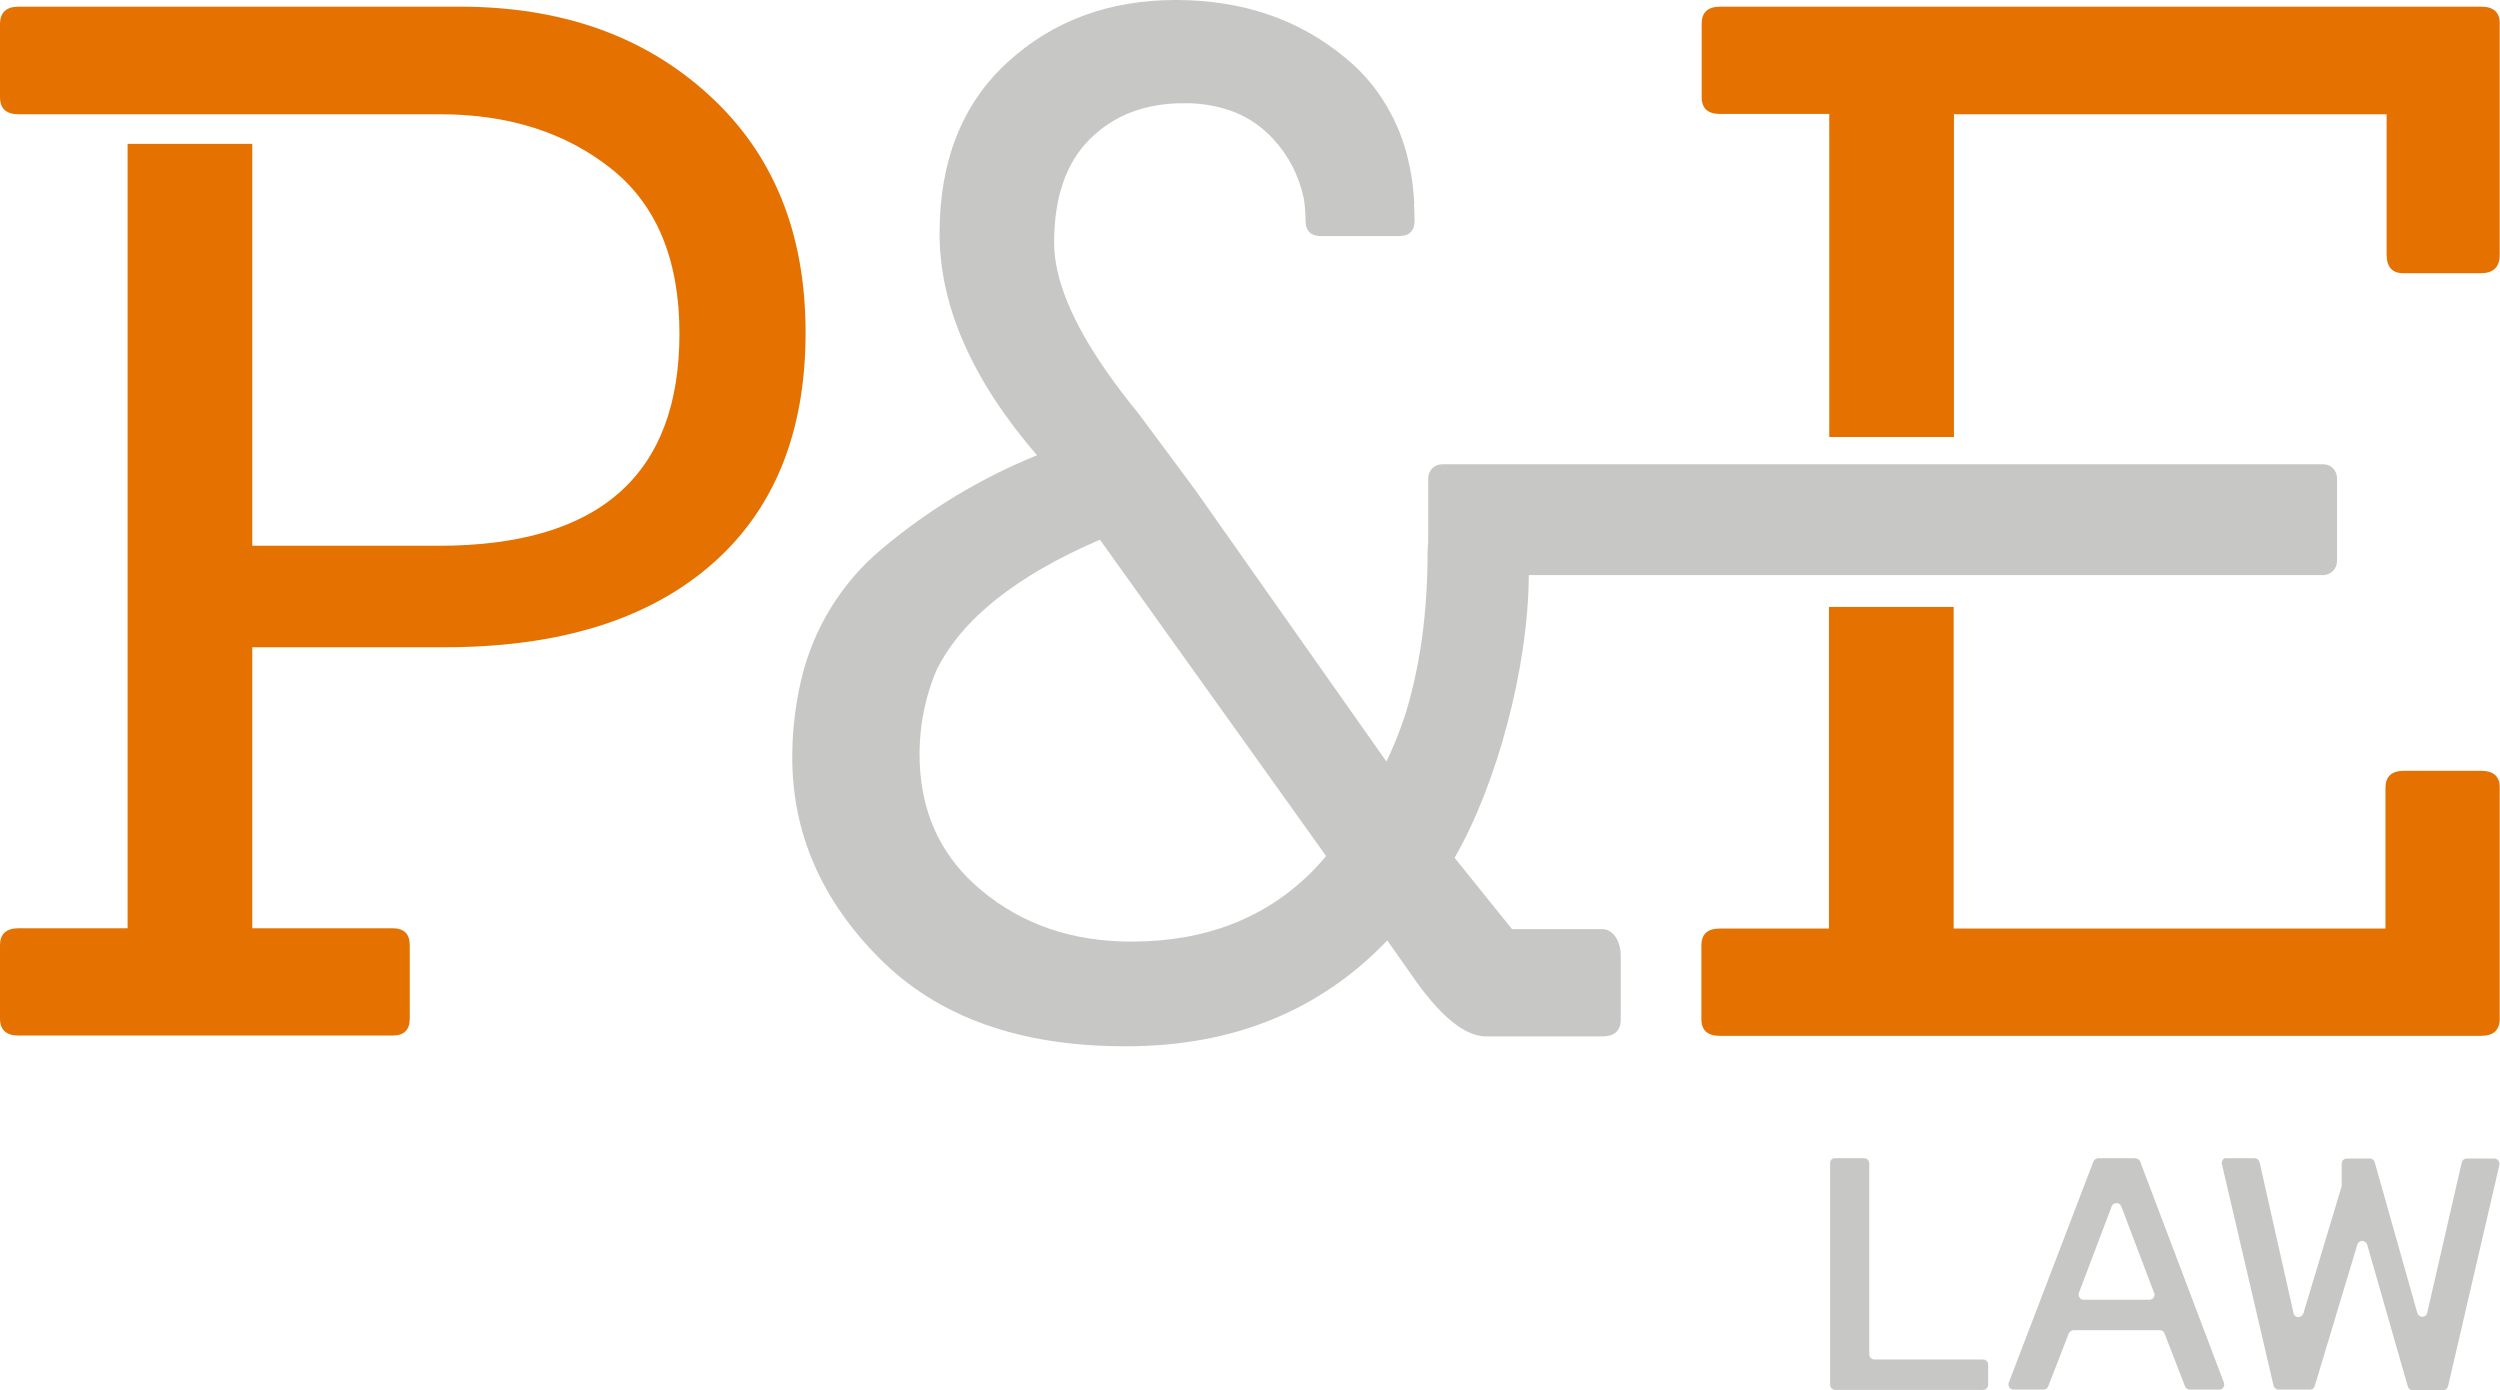
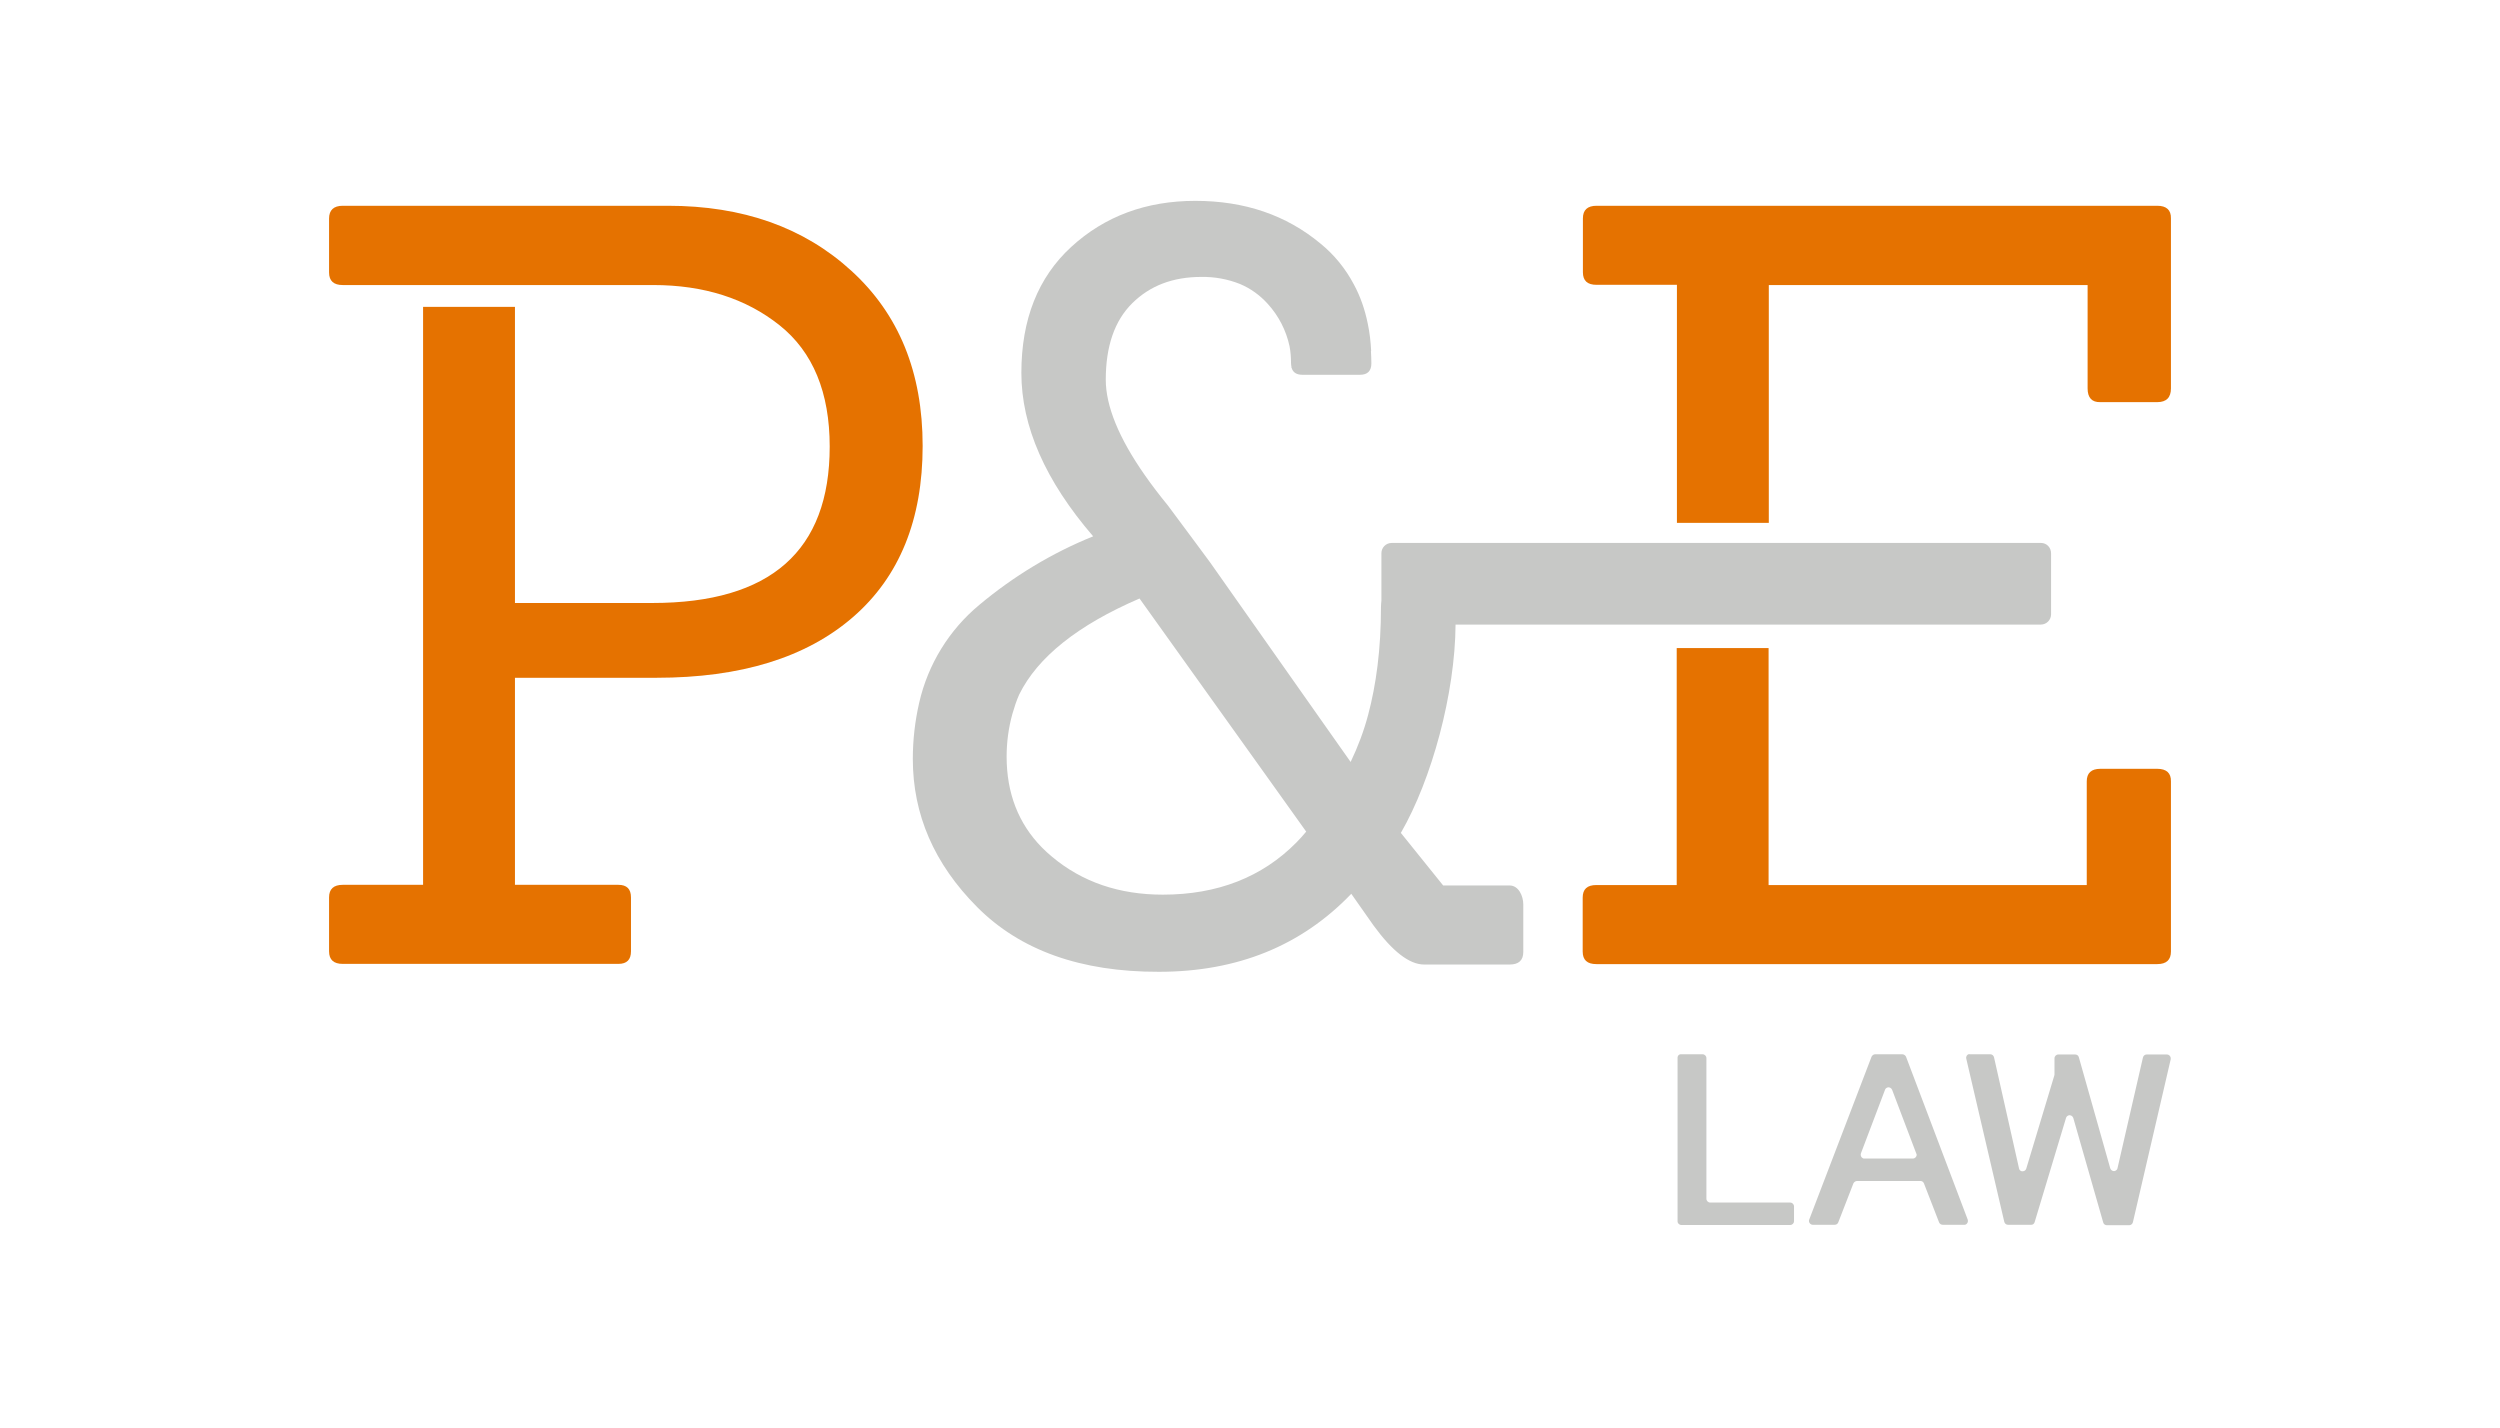
- <svg xmlns="http://www.w3.org/2000/svg" version="1.1" id="Layer_1" x="0px" y="0px" viewBox="0 0 862.1 479.2" style="enable-background:new 0 0 862.1 479.2;" xml:space="preserve">
-   <style type="text/css">
- 	.st0{fill:#E57200;}
- 	.st1{fill:#C7C8C6;}
- </style>
-   <g id="Layer_2_1_">
-     <g id="Layer_1-2">
-       <path class="st0" d="M244.4,32.7c-22.2-20.3-50.8-30.4-85.8-30.4H6.4C2.2,2.3,0,4.3,0,8.3v25.2c0,4,2.2,5.9,6.4,5.9h145.3    c23.7,0,43.4,6.3,59.1,18.8s23.5,31.5,23.5,56.8c0,48.8-27.7,73.2-83,73.2H87V49.6H44v270.5H6.4c-4.3,0-6.4,2-6.4,5.9v25.2    c0,4,2.2,5.9,6.4,5.9h129c4,0,5.9-2,5.9-5.9v-25.2c0-4-2-5.9-5.9-5.9H87v-96.9h66.2c39.6,0,70.2-9.5,92-28.4s32.6-45.7,32.6-80.1    C277.8,80.3,266.7,53,244.4,32.7z" />
-       <path class="st0" d="M855.6,265.8H829c-4.3,0-6.4,2-6.4,5.9v48.5H673.7V209.3h-43v110.9h-37.6c-4.3,0-6.4,1.9-6.4,5.9v25.2    c0,4,2.1,5.9,6.4,5.9h262.5c4.3,0,6.4-2,6.4-5.9v-79.6C862.1,267.8,859.9,265.8,855.6,265.8z M855.6,2.3H593.2    c-4.3,0-6.4,2-6.4,5.9v25.2c0,4,2.1,5.9,6.4,5.9h37.6v111.4h43V39.4H823v48.4c0,4.3,2,6.5,5.9,6.4h26.7c4.3,0,6.4-2.2,6.4-6.4V8.2    C862.1,4.3,859.9,2.3,855.6,2.3z" />
-       <path class="st1" d="M801.2,160.1H497.3c-2.7,0-4.8,2.2-4.8,4.8c0,0,0,0,0,0v22.2c-0.1,1-0.2,1.9-0.2,2.9c0,20-2.3,36.6-6,50.5    c-2,7.6-4.8,15-8.2,22.1l-12.9-18.3l-52.8-75l-6.5-8.8l-13.3-17.9c-4-4.9-7.6-9.6-10.8-14.2C369.6,111,363.5,96,363.5,83.7    c0-15.6,4.1-27.6,12.4-35.8s19-12.3,32.3-12.3c6.2-0.1,12.3,1,18.1,3.3c5,2.1,9.4,5.3,13,9.3c5.1,5.6,8.6,12.4,10.2,19.8    c0.5,2.6,0.7,5.3,0.7,8c0,0.6,0.1,1.1,0.2,1.7c0,0.2,0,0.3,0,0.5h0.1c0.6,2.1,2.3,3.2,5,3.2h27c3.5,0,5.3-1.8,5.3-5.3    c0-2-0.1-3.9-0.2-5.8h0.1c-0.2-4.3-0.7-8.7-1.6-12.9c-1.3-6.4-3.4-12.6-6.5-18.3c-3.9-7.4-9.2-13.9-15.6-19.1    C447.9,6.6,428.4,0,405.4,0c-23,0-42.4,7.2-58,21.5c-15.6,14.3-23.4,34-23.4,59s11.2,50.5,33.6,76.5    c-19.3,7.8-37.3,18.7-53.3,32.1c-14.1,11.7-24,27.8-28.1,45.7c-2,8.7-3,17.5-3,26.4c0,26,10,49.1,30.1,69.3s48.4,30.4,85.1,30.3    c36.7,0,66.7-12.2,90-36.5l10.4,14.8c8.9,12.2,16.8,18.3,23.7,18.3h40c4.3,0,6.4-2,6.4-5.9v-22.2c0-4-2.2-8.9-6.4-8.9h-31.1    l-19.8-24.6c14.5-25.1,25.4-65.3,25.6-97.5h273.9c2.7,0,4.8-2.2,4.8-4.8v0v-28.3C806,162.2,803.8,160.1,801.2,160.1L801.2,160.1z     M390.2,324.7c-20.4,0-37.7-5.9-51.8-17.7c-1.7-1.4-3.3-2.9-4.8-4.4c-11-11.2-16.5-25.4-16.5-42.5c0-6.8,0.9-13.5,2.7-20    c0.9-3.1,1.9-6.2,3.2-9.1c8.6-17.4,27.3-32.4,56.3-44.9l58,81.1l20,28c-1.5,1.8-3,3.5-4.6,5.1    C436.7,316.5,415.8,324.7,390.2,324.7L390.2,324.7z" />
-       <path class="st1" d="M632.8,399.4h10c1,0,1.8,0.8,1.8,1.8c0,0,0,0,0,0V467c0,1,0.8,1.8,1.8,1.8l0,0h37.4c1,0,1.8,0.8,1.8,1.8    c0,0,0,0,0,0v6.9c0,1-0.8,1.8-1.8,1.8l0,0h-50.9c-1,0-1.8-0.8-1.8-1.7c0,0,0,0,0,0v-76.3C631,400.1,631.8,399.3,632.8,399.4    C632.8,399.3,632.8,399.3,632.8,399.4z" />
-       <path class="st1" d="M723.6,399.4h12.7c0.7,0,1.4,0.5,1.7,1.1l28.9,76.3c0.3,0.9-0.1,1.9-1,2.3c-0.2,0.1-0.4,0.1-0.6,0.1h-10.1    c-0.7,0-1.4-0.4-1.7-1.1l-7.1-18.3c-0.3-0.7-0.9-1.1-1.6-1.1h-29.7c-0.7,0-1.4,0.5-1.7,1.1l-7.1,18.3c-0.3,0.7-0.9,1.1-1.7,1.1    h-10.2c-1,0-1.8-0.8-1.8-1.8c0-0.2,0-0.4,0.1-0.6l29.2-76.3C722.3,399.8,722.9,399.4,723.6,399.4z M742.8,445.8L731.5,416    c-0.4-0.9-1.4-1.4-2.3-1c-0.5,0.2-0.8,0.5-1,1l-11.3,29.8c-0.3,0.9,0.1,1.9,1,2.3c0.2,0.1,0.4,0.1,0.6,0.1h22.7    c1,0,1.8-0.8,1.8-1.8C743,446.2,742.9,446,742.8,445.8z" />
-       <path class="st1" d="M767.9,399.4h9.6c0.8,0,1.5,0.6,1.7,1.4l11.7,52c0.2,1,1.1,1.6,2.1,1.3c0.6-0.1,1.1-0.6,1.3-1.2l13.1-43.5    c0-0.2,0.1-0.3,0.1-0.5v-7.6c0-1,0.8-1.8,1.8-1.8h7.9c0.8,0,1.5,0.5,1.7,1.3l14.7,52c0.3,0.9,1.3,1.5,2.2,1.2    c0.6-0.2,1.1-0.7,1.2-1.3l11.9-51.8c0.2-0.8,0.9-1.4,1.7-1.4h9.5c1,0,1.8,0.8,1.8,1.8c0,0.1,0,0.3,0,0.4l-17.7,76.3    c-0.2,0.8-0.9,1.4-1.7,1.4h-10.5c-0.8,0-1.5-0.5-1.7-1.3l-14-48.9c-0.3-0.9-1.3-1.5-2.2-1.2c-0.6,0.2-1,0.6-1.2,1.2L798.2,478    c-0.2,0.7-0.9,1.3-1.7,1.2h-10.8c-0.8,0-1.5-0.6-1.7-1.4l-17.8-76.4c-0.2-1,0.4-1.9,1.3-2.1C767.7,399.4,767.8,399.4,767.9,399.4z    " />
+ <svg xmlns="http://www.w3.org/2000/svg" width="1170px" height="668px" viewBox="0 0 1170 668" version="1.1">
+   <g id="Page-1" stroke="none" stroke-width="1" fill="none" fill-rule="evenodd">
+     <g id="pandelaw_logo" transform="translate(154, 94)" fill-rule="nonzero">
+       <path d="M244.4,32.7 C222.2,12.4 193.6,2.3 158.6,2.3 L6.4,2.3 C2.2,2.3 0,4.3 0,8.3 L0,33.5 C0,37.5 2.2,39.4 6.4,39.4 L151.7,39.4 C175.4,39.4 195.1,45.7 210.8,58.2 C226.5,70.7 234.3,89.7 234.3,115 C234.3,163.8 206.6,188.2 151.3,188.2 L87,188.2 L87,49.6 L44,49.6 L44,320.1 L6.4,320.1 C2.1,320.1 0,322.1 0,326 L0,351.2 C0,355.2 2.2,357.1 6.4,357.1 L135.4,357.1 C139.4,357.1 141.3,355.1 141.3,351.2 L141.3,326 C141.3,322 139.3,320.1 135.4,320.1 L87,320.1 L87,223.2 L153.2,223.2 C192.8,223.2 223.4,213.7 245.2,194.8 C267,175.9 277.8,149.1 277.8,114.7 C277.8,80.3 266.7,53 244.4,32.7 Z" id="Path" fill="#E57200" />
+       <path d="M855.6,265.8 L829,265.8 C824.7,265.8 822.6,267.8 822.6,271.7 L822.6,320.2 L673.7,320.2 L673.7,209.3 L630.7,209.3 L630.7,320.2 L593.1,320.2 C588.8,320.2 586.7,322.1 586.7,326.1 L586.7,351.3 C586.7,355.3 588.8,357.2 593.1,357.2 L855.6,357.2 C859.9,357.2 862,355.2 862,351.3 L862,271.7 C862.1,267.8 859.9,265.8 855.6,265.8 Z M855.6,2.3 L593.2,2.3 C588.9,2.3 586.8,4.3 586.8,8.2 L586.8,33.4 C586.8,37.4 588.9,39.3 593.2,39.3 L630.8,39.3 L630.8,150.7 L673.8,150.7 L673.8,39.4 L823,39.4 L823,87.8 C823,92.1 825,94.3 828.9,94.2 L855.6,94.2 C859.9,94.2 862,92 862,87.8 L862,8.2 C862.1,4.3 859.9,2.3 855.6,2.3 Z" id="Shape" fill="#E57200" />
+       <path d="M801.2,160.1 L497.3,160.1 C494.6,160.1 492.5,162.3 492.5,164.9 C492.5,164.9 492.5,164.9 492.5,164.9 L492.5,187.1 C492.4,188.1 492.3,189 492.3,190 C492.3,210 490,226.6 486.3,240.5 C484.3,248.1 481.5,255.5 478.1,262.6 L465.2,244.3 L412.4,169.3 L405.9,160.5 L392.6,142.6 C388.6,137.7 385,133 381.8,128.4 C369.6,111 363.5,96 363.5,83.7 C363.5,68.1 367.6,56.1 375.9,47.9 C384.2,39.7 394.9,35.6 408.2,35.6 C414.4,35.5 420.5,36.6 426.3,38.9 C431.3,41 435.7,44.2 439.3,48.2 C444.4,53.8 447.9,60.6 449.5,68 C450,70.6 450.2,73.3 450.2,76 C450.2,76.6 450.3,77.1 450.4,77.7 C450.4,77.9 450.4,78 450.4,78.2 L450.5,78.2 C451.1,80.3 452.8,81.4 455.5,81.4 L482.5,81.4 C486,81.4 487.8,79.6 487.8,76.1 C487.8,74.1 487.7,72.2 487.6,70.3 L487.7,70.3 C487.5,66 487,61.6 486.1,57.4 C484.8,51 482.7,44.8 479.6,39.1 C475.7,31.7 470.4,25.2 464,20 C447.9,6.6 428.4,0 405.4,0 C382.4,0 363,7.2 347.4,21.5 C331.8,35.8 324,55.5 324,80.5 C324,105.5 335.2,131 357.6,157 C338.3,164.8 320.3,175.7 304.3,189.1 C290.2,200.8 280.3,216.9 276.2,234.8 C274.2,243.5 273.2,252.3 273.2,261.2 C273.2,287.2 283.2,310.3 303.3,330.5 C323.4,350.7 351.7,360.9 388.4,360.801 C425.1,360.801 455.1,348.6 478.4,324.3 L488.8,339.1 C497.7,351.3 505.6,357.4 512.5,357.4 L552.5,357.4 C556.8,357.4 558.9,355.4 558.9,351.5 L558.9,329.3 C558.9,325.3 556.7,320.4 552.5,320.4 L521.4,320.4 L501.6,295.8 C516.1,270.7 527,230.5 527.2,198.3 L801.1,198.3 C803.8,198.3 805.903,196.1 805.903,193.5 L805.903,193.5 L805.903,165.2 C806,162.2 803.8,160.1 801.2,160.1 L801.2,160.1 Z M390.2,324.7 C369.8,324.7 352.5,318.8 338.4,307 C336.7,305.6 335.1,304.1 333.6,302.6 C322.6,291.4 317.1,277.2 317.1,260.1 C317.1,253.3 318,246.6 319.8,240.1 C320.7,237 321.7,233.9 323,231 C331.6,213.6 350.3,198.6 379.3,186.1 L437.3,267.2 L457.3,295.2 C455.8,297 454.3,298.7 452.7,300.3 C436.7,316.5 415.8,324.7 390.2,324.7 L390.2,324.7 Z" id="Shape" fill="#C7C8C6" />
+       <path d="M632.8,399.4 L642.8,399.4 C643.8,399.4 644.6,400.2 644.6,401.2 C644.6,401.2 644.6,401.2 644.6,401.2 L644.6,467 C644.6,468 645.4,468.8 646.4,468.8 L646.4,468.8 L683.8,468.8 C684.8,468.8 685.6,469.6 685.6,470.6 C685.6,470.6 685.6,470.6 685.6,470.6 L685.6,477.5 C685.6,478.5 684.8,479.3 683.8,479.3 L683.8,479.3 L632.9,479.3 C631.9,479.3 631.1,478.5 631.1,477.6 C631.1,477.6 631.1,477.6 631.1,477.6 L631.1,401.3 C631,400.1 631.8,399.3 632.8,399.4 C632.8,399.3 632.8,399.3 632.8,399.4 Z" id="Path" fill="#C7C8C6" />
+       <path d="M723.6,399.4 L736.3,399.4 C737,399.4 737.7,399.9 738,400.5 L766.9,476.8 C767.2,477.7 766.8,478.7 765.9,479.1 C765.7,479.2 765.5,479.2 765.3,479.2 L755.2,479.2 C754.5,479.2 753.8,478.8 753.5,478.1 L746.4,459.8 C746.1,459.1 745.5,458.7 744.8,458.7 L715.1,458.7 C714.4,458.7 713.7,459.2 713.4,459.8 L706.3,478.1 C706,478.8 705.4,479.2 704.6,479.2 L694.4,479.2 C693.4,479.2 692.6,478.4 692.6,477.4 C692.6,477.2 692.6,477 692.7,476.8 L721.9,400.5 C722.3,399.8 722.9,399.4 723.6,399.4 Z M742.8,445.8 L731.5,416 C731.1,415.1 730.1,414.6 729.2,415 C728.7,415.2 728.4,415.5 728.2,416 L716.9,445.8 C716.6,446.7 717,447.7 717.9,448.1 C718.1,448.2 718.3,448.2 718.5,448.2 L741.2,448.2 C742.2,448.2 743,447.4 743,446.4 C743,446.2 742.9,446 742.8,445.8 Z" id="Shape" fill="#C7C8C6" />
+       <path d="M767.9,399.4 L777.5,399.4 C778.3,399.4 779,400 779.2,400.8 L790.9,452.8 C791.1,453.8 792,454.4 793,454.1 C793.6,454 794.1,453.5 794.3,452.9 L807.4,409.4 C807.4,409.2 807.5,409.1 807.5,408.9 L807.5,401.3 C807.5,400.3 808.3,399.5 809.3,399.5 L817.2,399.5 C818,399.5 818.7,400 818.9,400.8 L833.6,452.8 C833.9,453.7 834.9,454.3 835.8,454 C836.4,453.8 836.9,453.3 837,452.7 L848.9,400.9 C849.1,400.1 849.8,399.5 850.6,399.5 L860.1,399.5 C861.1,399.5 861.9,400.3 861.9,401.3 C861.9,401.4 861.9,401.6 861.9,401.7 L844.2,478 C844,478.8 843.3,479.4 842.5,479.4 L832,479.4 C831.2,479.4 830.5,478.9 830.3,478.1 L816.3,429.2 C816,428.3 815,427.7 814.1,428 C813.5,428.2 813.1,428.6 812.9,429.2 L798.2,478 C798,478.7 797.3,479.3 796.5,479.2 L785.7,479.2 C784.9,479.2 784.2,478.6 784,477.8 L766.2,401.4 C766,400.4 766.6,399.5 767.5,399.3 C767.7,399.4 767.8,399.4 767.9,399.4 Z" id="Path" fill="#C7C8C6" />
    </g>
  </g>
</svg>
